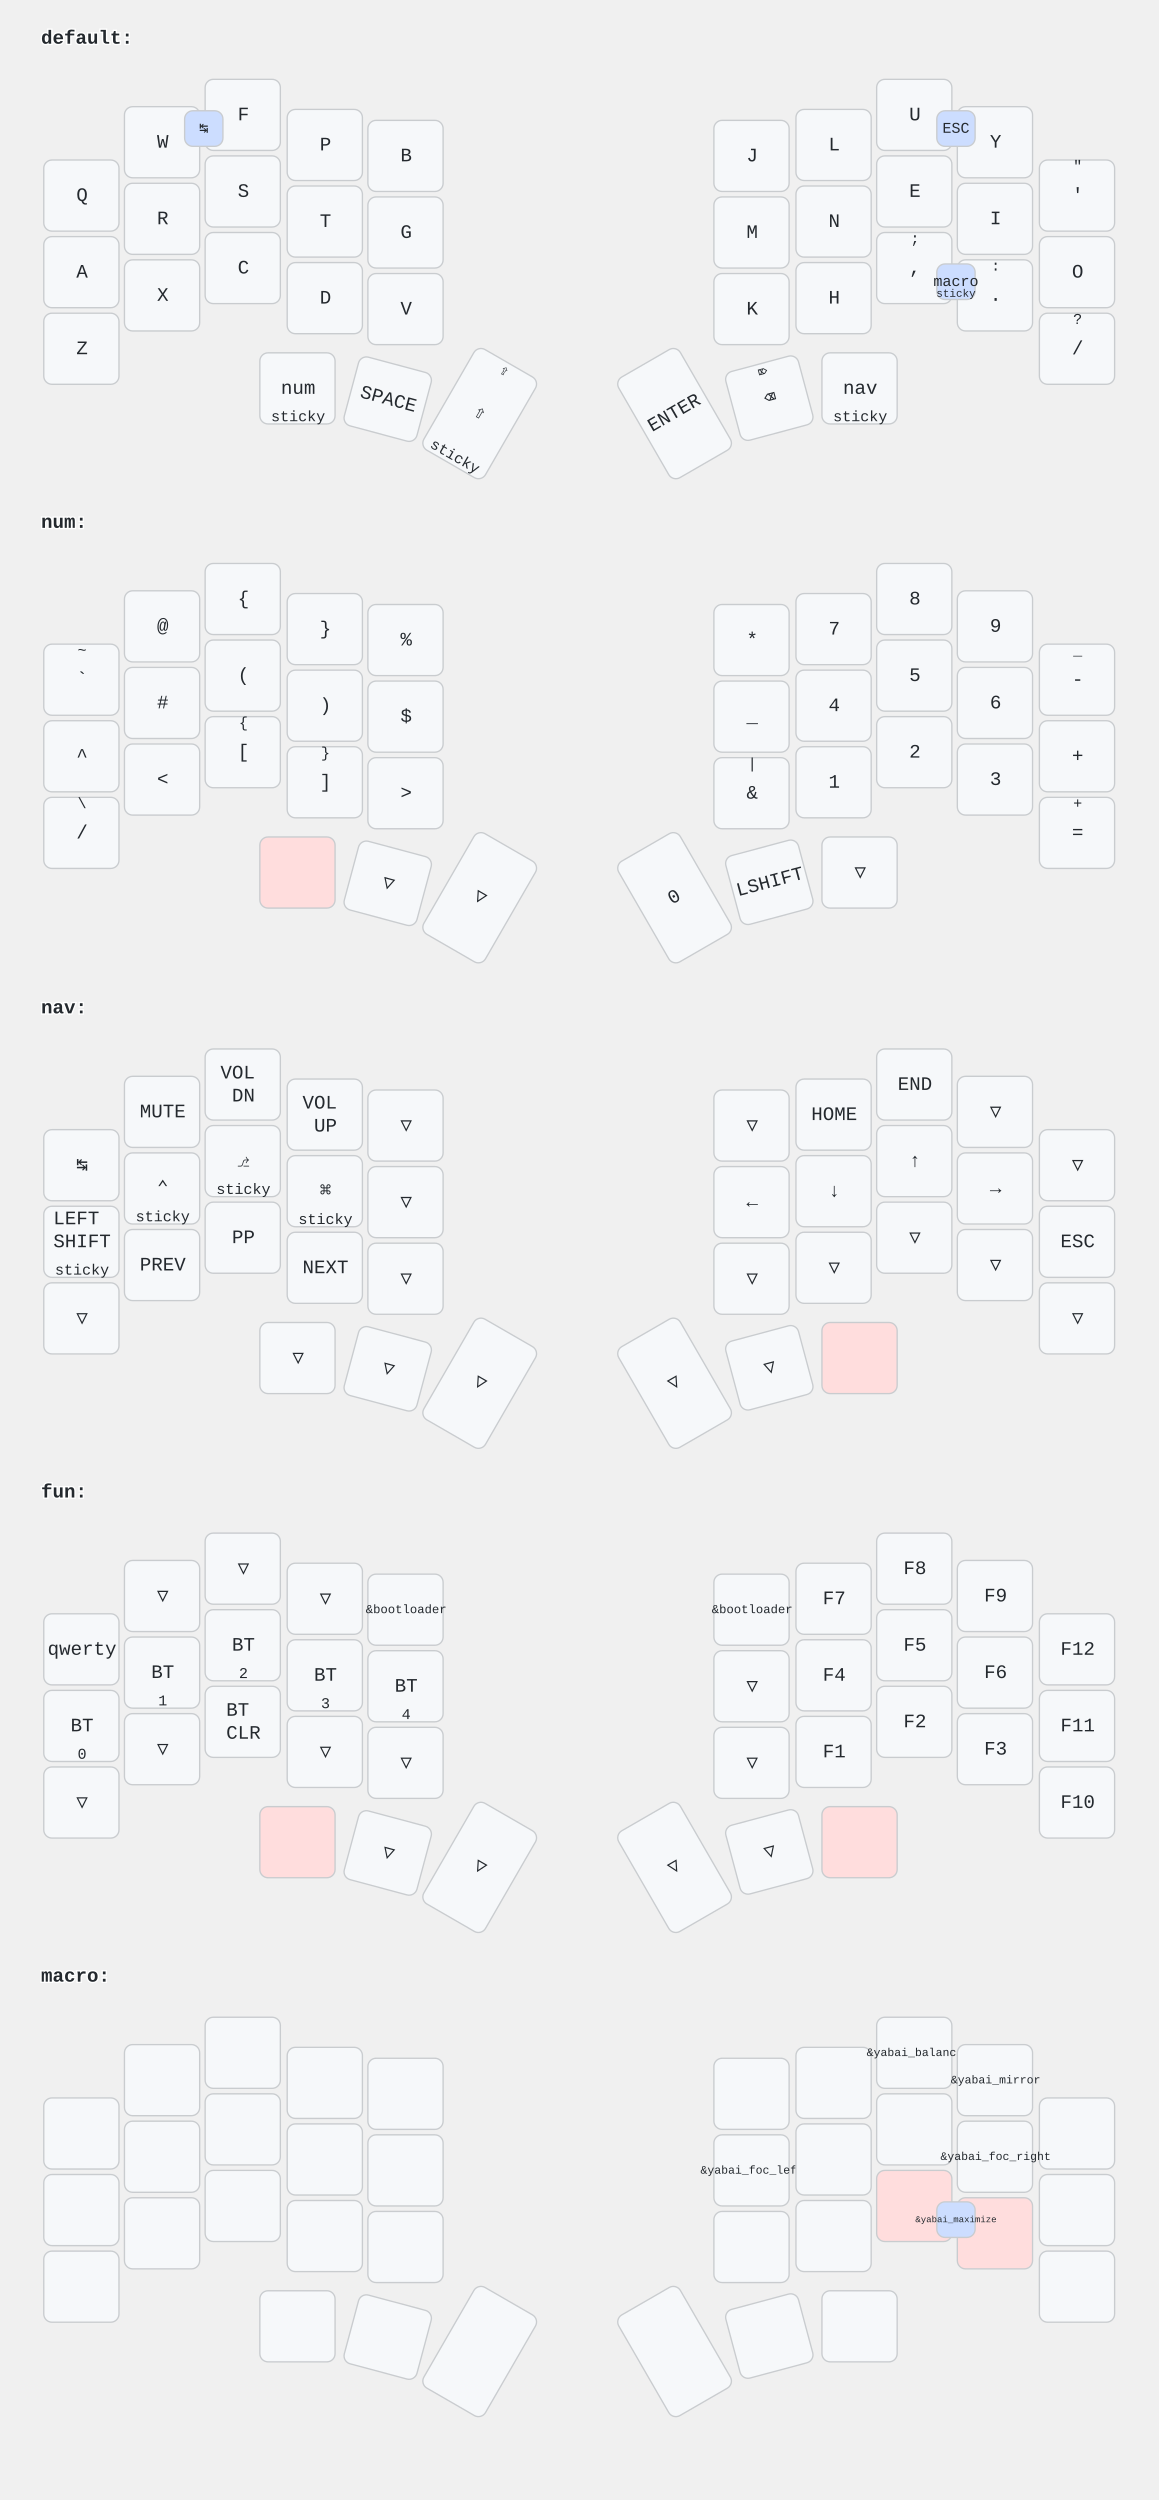
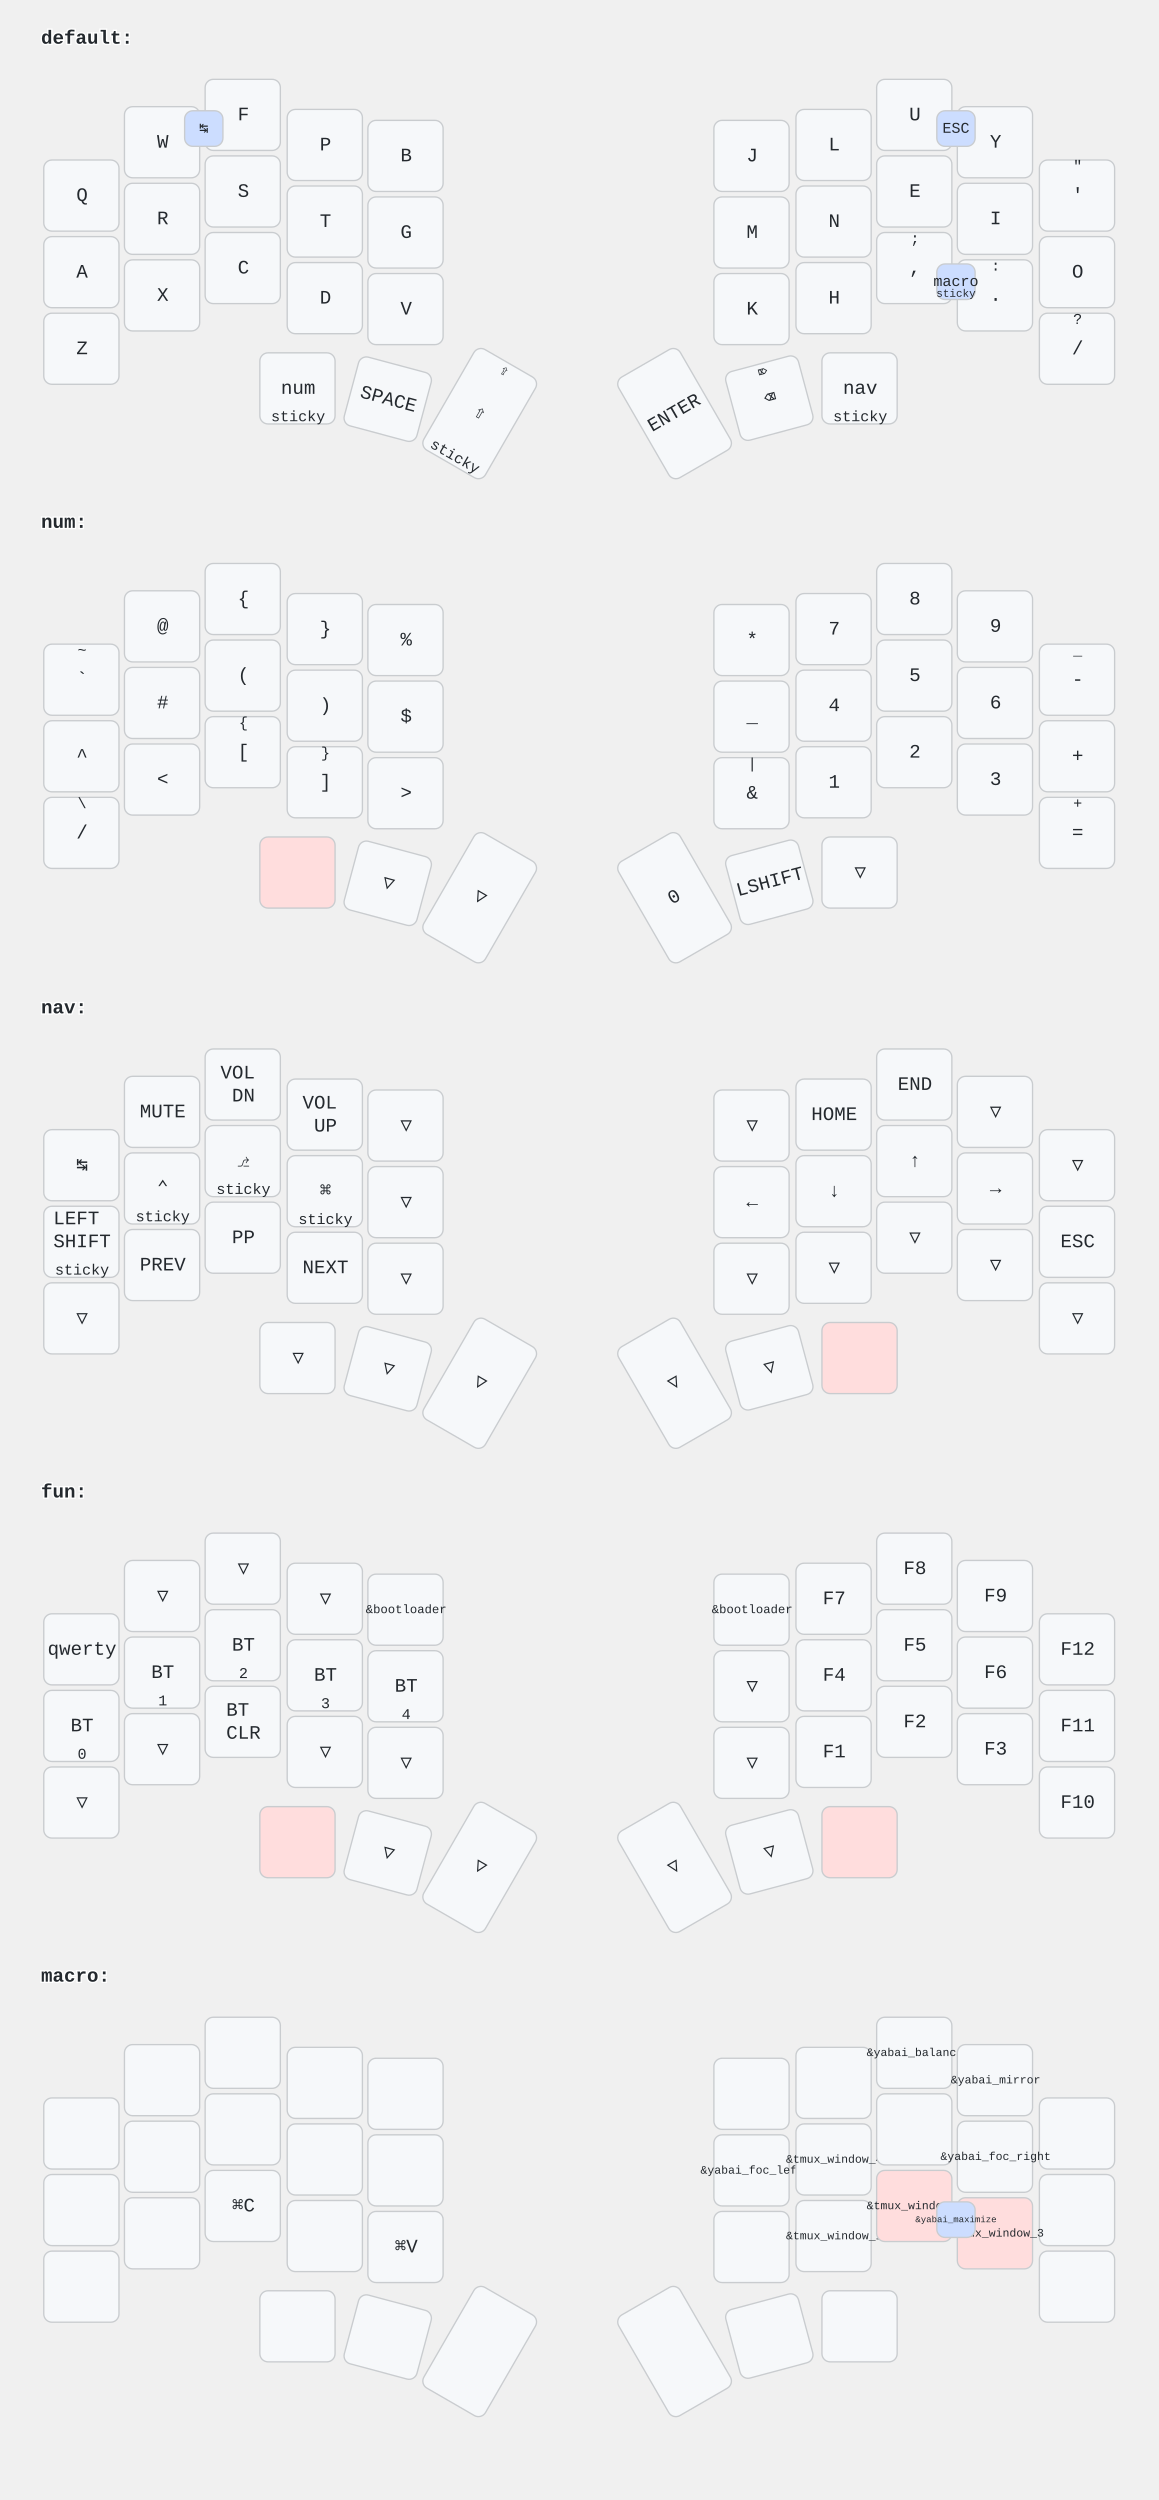
<svg xmlns="http://www.w3.org/2000/svg" width="847" height="1828" viewBox="0 0 847 1828" class="keymap">
  <style>/* font and background color specifications */
svg {
    font-family: SFMono-Regular,Consolas,Liberation Mono,Menlo,monospace;
    font-size: 14px;
    font-kerning: normal;
    text-rendering: optimizeLegibility;
    fill: #24292e;
}

/* default key styling */
rect {
    fill: #f6f8fa;
    stroke: #c9cccf;
    stroke-width: 1;
}

/* color accent for combo boxes */
rect.combo {
    fill: #cdf;
}

/* color accent for held keys */
rect.held, rect.combo.held {
    fill: #fdd;
}

/* color accent for ghost (optional) keys */
rect.ghost, rect.combo.ghost {
    fill: #ddd;
}

text {
    text-anchor: middle;
    dominant-baseline: middle;
}

/* styling for layer labels */
text.label {
    font-weight: bold;
    text-anchor: start;
    stroke: white;
    stroke-width: 2;
    paint-order: stroke;
}

/* styling for combo tap, and key hold/shifted label text */
text.combo, text.hold, text.shifted {
    font-size: 11px;
}

text.hold {
    text-anchor: middle;
    dominant-baseline: auto;
}

text.shifted {
    text-anchor: middle;
    dominant-baseline: hanging;
}

/* styling for hold/shifted label text in combo box */
text.combo.hold, text.combo.shifted {
    font-size: 8px;
}

/* styling for combo dendrons */
path {
    stroke-width: 1;
    stroke: gray;
    fill: none;
}
</style>
  <g transform="translate(30, 0)" class="layer-default">
    <text x="0" y="28" class="label">default:</text>
    <g transform="translate(0, 56)">
      <g transform="translate(30, 87)" class="key keypos-0">
        <rect rx="6" ry="6" x="-28" y="-26" width="55" height="52" class="key" />
        <text x="0" y="0" class="key tap">Q</text>
      </g>
      <g transform="translate(89, 48)" class="key keypos-1">
        <rect rx="6" ry="6" x="-28" y="-26" width="55" height="52" class="key" />
        <text x="0" y="0" class="key tap">W</text>
      </g>
      <g transform="translate(148, 28)" class="key keypos-2">
        <rect rx="6" ry="6" x="-28" y="-26" width="55" height="52" class="key" />
        <text x="0" y="0" class="key tap">F</text>
      </g>
      <g transform="translate(208, 50)" class="key keypos-3">
        <rect rx="6" ry="6" x="-28" y="-26" width="55" height="52" class="key" />
        <text x="0" y="0" class="key tap">P</text>
      </g>
      <g transform="translate(267, 58)" class="key keypos-4">
        <rect rx="6" ry="6" x="-28" y="-26" width="55" height="52" class="key" />
        <text x="0" y="0" class="key tap">B</text>
      </g>
      <g transform="translate(520, 58)" class="key keypos-5">
        <rect rx="6" ry="6" x="-28" y="-26" width="55" height="52" class="key" />
        <text x="0" y="0" class="key tap">J</text>
      </g>
      <g transform="translate(580, 50)" class="key keypos-6">
        <rect rx="6" ry="6" x="-28" y="-26" width="55" height="52" class="key" />
        <text x="0" y="0" class="key tap">L</text>
      </g>
      <g transform="translate(639, 28)" class="key keypos-7">
        <rect rx="6" ry="6" x="-28" y="-26" width="55" height="52" class="key" />
        <text x="0" y="0" class="key tap">U</text>
      </g>
      <g transform="translate(698, 48)" class="key keypos-8">
        <rect rx="6" ry="6" x="-28" y="-26" width="55" height="52" class="key" />
        <text x="0" y="0" class="key tap">Y</text>
      </g>
      <g transform="translate(758, 87)" class="key keypos-9">
        <rect rx="6" ry="6" x="-28" y="-26" width="55" height="52" class="key" />
        <text x="0" y="0" class="key tap">'</text>
        <text x="0" y="-24" class="key shifted">"</text>
      </g>
      <g transform="translate(30, 143)" class="key keypos-10">
        <rect rx="6" ry="6" x="-28" y="-26" width="55" height="52" class="key" />
        <text x="0" y="0" class="key tap">A</text>
      </g>
      <g transform="translate(89, 104)" class="key keypos-11">
        <rect rx="6" ry="6" x="-28" y="-26" width="55" height="52" class="key" />
        <text x="0" y="0" class="key tap">R</text>
      </g>
      <g transform="translate(148, 84)" class="key keypos-12">
        <rect rx="6" ry="6" x="-28" y="-26" width="55" height="52" class="key" />
        <text x="0" y="0" class="key tap">S</text>
      </g>
      <g transform="translate(208, 106)" class="key keypos-13">
        <rect rx="6" ry="6" x="-28" y="-26" width="55" height="52" class="key" />
        <text x="0" y="0" class="key tap">T</text>
      </g>
      <g transform="translate(267, 114)" class="key keypos-14">
        <rect rx="6" ry="6" x="-28" y="-26" width="55" height="52" class="key" />
        <text x="0" y="0" class="key tap">G</text>
      </g>
      <g transform="translate(520, 114)" class="key keypos-15">
        <rect rx="6" ry="6" x="-28" y="-26" width="55" height="52" class="key" />
        <text x="0" y="0" class="key tap">M</text>
      </g>
      <g transform="translate(580, 106)" class="key keypos-16">
        <rect rx="6" ry="6" x="-28" y="-26" width="55" height="52" class="key" />
        <text x="0" y="0" class="key tap">N</text>
      </g>
      <g transform="translate(639, 84)" class="key keypos-17">
        <rect rx="6" ry="6" x="-28" y="-26" width="55" height="52" class="key" />
        <text x="0" y="0" class="key tap">E</text>
      </g>
      <g transform="translate(698, 104)" class="key keypos-18">
        <rect rx="6" ry="6" x="-28" y="-26" width="55" height="52" class="key" />
        <text x="0" y="0" class="key tap">I</text>
      </g>
      <g transform="translate(758, 143)" class="key keypos-19">
        <rect rx="6" ry="6" x="-28" y="-26" width="55" height="52" class="key" />
        <text x="0" y="0" class="key tap">O</text>
      </g>
      <g transform="translate(30, 199)" class="key keypos-20">
        <rect rx="6" ry="6" x="-28" y="-26" width="55" height="52" class="key" />
        <text x="0" y="0" class="key tap">Z</text>
      </g>
      <g transform="translate(89, 160)" class="key keypos-21">
        <rect rx="6" ry="6" x="-28" y="-26" width="55" height="52" class="key" />
        <text x="0" y="0" class="key tap">X</text>
      </g>
      <g transform="translate(148, 140)" class="key keypos-22">
        <rect rx="6" ry="6" x="-28" y="-26" width="55" height="52" class="key" />
        <text x="0" y="0" class="key tap">C</text>
      </g>
      <g transform="translate(208, 162)" class="key keypos-23">
        <rect rx="6" ry="6" x="-28" y="-26" width="55" height="52" class="key" />
        <text x="0" y="0" class="key tap">D</text>
      </g>
      <g transform="translate(267, 170)" class="key keypos-24">
        <rect rx="6" ry="6" x="-28" y="-26" width="55" height="52" class="key" />
        <text x="0" y="0" class="key tap">V</text>
      </g>
      <g transform="translate(520, 170)" class="key keypos-25">
        <rect rx="6" ry="6" x="-28" y="-26" width="55" height="52" class="key" />
        <text x="0" y="0" class="key tap">K</text>
      </g>
      <g transform="translate(580, 162)" class="key keypos-26">
        <rect rx="6" ry="6" x="-28" y="-26" width="55" height="52" class="key" />
        <text x="0" y="0" class="key tap">H</text>
      </g>
      <g transform="translate(639, 140)" class="key keypos-27">
        <rect rx="6" ry="6" x="-28" y="-26" width="55" height="52" class="key" />
        <text x="0" y="0" class="key tap">,</text>
        <text x="0" y="-24" class="key shifted">;</text>
      </g>
      <g transform="translate(698, 160)" class="key keypos-28">
        <rect rx="6" ry="6" x="-28" y="-26" width="55" height="52" class="key" />
        <text x="0" y="0" class="key tap">.</text>
        <text x="0" y="-24" class="key shifted">:</text>
      </g>
      <g transform="translate(758, 199)" class="key keypos-29">
        <rect rx="6" ry="6" x="-28" y="-26" width="55" height="52" class="key" />
        <text x="0" y="0" class="key tap">/</text>
        <text x="0" y="-24" class="key shifted">?</text>
      </g>
      <g transform="translate(188, 228)" class="key keypos-30">
        <rect rx="6" ry="6" x="-28" y="-26" width="55" height="52" class="key" />
        <text x="0" y="0" class="key tap">num</text>
        <text x="0" y="24" class="key hold">sticky</text>
      </g>
      <g transform="translate(254, 236) rotate(15.0)" class="key keypos-31">
        <rect rx="6" ry="6" x="-28" y="-26" width="55" height="52" class="key" />
        <text x="0" y="0" class="key tap">SPACE</text>
      </g>
      <g transform="translate(321, 246) rotate(30.0)" class="key keypos-32">
        <rect rx="6" ry="6" x="-26" y="-42" width="52" height="85" class="key" />
        <text x="0" y="0" class="key tap">⇧</text>
        <text x="0" y="40" class="key hold">sticky</text>
        <text x="0" y="-40" class="key shifted">⇪</text>
      </g>
      <g transform="translate(463, 246) rotate(-30.0)" class="key keypos-33">
        <rect rx="6" ry="6" x="-26" y="-42" width="52" height="85" class="key" />
        <text x="0" y="0" class="key tap">ENTER</text>
      </g>
      <g transform="translate(533, 235) rotate(-15.0)" class="key keypos-34">
        <rect rx="6" ry="6" x="-28" y="-26" width="55" height="52" class="key" />
        <text x="0" y="0" class="key tap">⌫</text>
        <text x="0" y="-24" class="key shifted">⌦</text>
      </g>
      <g transform="translate(599, 228)" class="key keypos-35">
        <rect rx="6" ry="6" x="-28" y="-26" width="55" height="52" class="key" />
        <text x="0" y="0" class="key tap">nav</text>
        <text x="0" y="24" class="key hold">sticky</text>
      </g>
      <g class="combo combopos-0">
        <rect rx="6" ry="6" x="105" y="25" width="28" height="26" class="combo" />
        <text x="119" y="38" class="combo tap">↹</text>
      </g>
      <g class="combo combopos-1">
        <rect rx="6" ry="6" x="655" y="25" width="28" height="26" class="combo" />
        <text x="669" y="38" class="combo tap">ESC</text>
      </g>
      <g class="combo combopos-2">
        <rect rx="6" ry="6" x="655" y="137" width="28" height="26" class="combo" />
        <text x="669" y="150" class="combo tap">macro</text>
        <text x="669" y="161" class="combo hold">sticky</text>
      </g>
    </g>
  </g>
  <g transform="translate(30, 354)" class="layer-num">
    <text x="0" y="28" class="label">num:</text>
    <g transform="translate(0, 56)">
      <g transform="translate(30, 87)" class="key keypos-0">
        <rect rx="6" ry="6" x="-28" y="-26" width="55" height="52" class="key" />
        <text x="0" y="0" class="key tap">`</text>
        <text x="0" y="-24" class="key shifted">~</text>
      </g>
      <g transform="translate(89, 48)" class="key keypos-1">
        <rect rx="6" ry="6" x="-28" y="-26" width="55" height="52" class="key" />
        <text x="0" y="0" class="key tap">@</text>
      </g>
      <g transform="translate(148, 28)" class="key keypos-2">
        <rect rx="6" ry="6" x="-28" y="-26" width="55" height="52" class="key" />
        <text x="0" y="0" class="key tap">{</text>
      </g>
      <g transform="translate(208, 50)" class="key keypos-3">
        <rect rx="6" ry="6" x="-28" y="-26" width="55" height="52" class="key" />
        <text x="0" y="0" class="key tap">}</text>
      </g>
      <g transform="translate(267, 58)" class="key keypos-4">
        <rect rx="6" ry="6" x="-28" y="-26" width="55" height="52" class="key" />
        <text x="0" y="0" class="key tap">%</text>
      </g>
      <g transform="translate(520, 58)" class="key keypos-5">
        <rect rx="6" ry="6" x="-28" y="-26" width="55" height="52" class="key" />
        <text x="0" y="0" class="key tap">*</text>
      </g>
      <g transform="translate(580, 50)" class="key keypos-6">
        <rect rx="6" ry="6" x="-28" y="-26" width="55" height="52" class="key" />
        <text x="0" y="0" class="key tap">7</text>
      </g>
      <g transform="translate(639, 28)" class="key keypos-7">
        <rect rx="6" ry="6" x="-28" y="-26" width="55" height="52" class="key" />
        <text x="0" y="0" class="key tap">8</text>
      </g>
      <g transform="translate(698, 48)" class="key keypos-8">
        <rect rx="6" ry="6" x="-28" y="-26" width="55" height="52" class="key" />
        <text x="0" y="0" class="key tap">9</text>
      </g>
      <g transform="translate(758, 87)" class="key keypos-9">
        <rect rx="6" ry="6" x="-28" y="-26" width="55" height="52" class="key" />
        <text x="0" y="0" class="key tap">-</text>
        <text x="0" y="-24" class="key shifted">_</text>
      </g>
      <g transform="translate(30, 143)" class="key keypos-10">
        <rect rx="6" ry="6" x="-28" y="-26" width="55" height="52" class="key" />
        <text x="0" y="0" class="key tap">^</text>
      </g>
      <g transform="translate(89, 104)" class="key keypos-11">
        <rect rx="6" ry="6" x="-28" y="-26" width="55" height="52" class="key" />
        <text x="0" y="0" class="key tap">#</text>
      </g>
      <g transform="translate(148, 84)" class="key keypos-12">
        <rect rx="6" ry="6" x="-28" y="-26" width="55" height="52" class="key" />
        <text x="0" y="0" class="key tap">(</text>
      </g>
      <g transform="translate(208, 106)" class="key keypos-13">
        <rect rx="6" ry="6" x="-28" y="-26" width="55" height="52" class="key" />
        <text x="0" y="0" class="key tap">)</text>
      </g>
      <g transform="translate(267, 114)" class="key keypos-14">
        <rect rx="6" ry="6" x="-28" y="-26" width="55" height="52" class="key" />
        <text x="0" y="0" class="key tap">$</text>
      </g>
      <g transform="translate(520, 114)" class="key keypos-15">
        <rect rx="6" ry="6" x="-28" y="-26" width="55" height="52" class="key" />
        <text x="0" y="0" class="key tap">_</text>
      </g>
      <g transform="translate(580, 106)" class="key keypos-16">
        <rect rx="6" ry="6" x="-28" y="-26" width="55" height="52" class="key" />
        <text x="0" y="0" class="key tap">4</text>
      </g>
      <g transform="translate(639, 84)" class="key keypos-17">
        <rect rx="6" ry="6" x="-28" y="-26" width="55" height="52" class="key" />
        <text x="0" y="0" class="key tap">5</text>
      </g>
      <g transform="translate(698, 104)" class="key keypos-18">
        <rect rx="6" ry="6" x="-28" y="-26" width="55" height="52" class="key" />
        <text x="0" y="0" class="key tap">6</text>
      </g>
      <g transform="translate(758, 143)" class="key keypos-19">
        <rect rx="6" ry="6" x="-28" y="-26" width="55" height="52" class="key" />
        <text x="0" y="0" class="key tap">+</text>
      </g>
      <g transform="translate(30, 199)" class="key keypos-20">
        <rect rx="6" ry="6" x="-28" y="-26" width="55" height="52" class="key" />
        <text x="0" y="0" class="key tap">/</text>
        <text x="0" y="-24" class="key shifted">\</text>
      </g>
      <g transform="translate(89, 160)" class="key keypos-21">
        <rect rx="6" ry="6" x="-28" y="-26" width="55" height="52" class="key" />
        <text x="0" y="0" class="key tap">&lt;</text>
      </g>
      <g transform="translate(148, 140)" class="key keypos-22">
        <rect rx="6" ry="6" x="-28" y="-26" width="55" height="52" class="key" />
        <text x="0" y="0" class="key tap">[</text>
        <text x="0" y="-24" class="key shifted">{</text>
      </g>
      <g transform="translate(208, 162)" class="key keypos-23">
        <rect rx="6" ry="6" x="-28" y="-26" width="55" height="52" class="key" />
        <text x="0" y="0" class="key tap">]</text>
        <text x="0" y="-24" class="key shifted">}</text>
      </g>
      <g transform="translate(267, 170)" class="key keypos-24">
        <rect rx="6" ry="6" x="-28" y="-26" width="55" height="52" class="key" />
        <text x="0" y="0" class="key tap">&gt;</text>
      </g>
      <g transform="translate(520, 170)" class="key keypos-25">
        <rect rx="6" ry="6" x="-28" y="-26" width="55" height="52" class="key" />
        <text x="0" y="0" class="key tap">&amp;</text>
        <text x="0" y="-24" class="key shifted">|</text>
      </g>
      <g transform="translate(580, 162)" class="key keypos-26">
        <rect rx="6" ry="6" x="-28" y="-26" width="55" height="52" class="key" />
        <text x="0" y="0" class="key tap">1</text>
      </g>
      <g transform="translate(639, 140)" class="key keypos-27">
        <rect rx="6" ry="6" x="-28" y="-26" width="55" height="52" class="key" />
        <text x="0" y="0" class="key tap">2</text>
      </g>
      <g transform="translate(698, 160)" class="key keypos-28">
        <rect rx="6" ry="6" x="-28" y="-26" width="55" height="52" class="key" />
        <text x="0" y="0" class="key tap">3</text>
      </g>
      <g transform="translate(758, 199)" class="key keypos-29">
        <rect rx="6" ry="6" x="-28" y="-26" width="55" height="52" class="key" />
        <text x="0" y="0" class="key tap">=</text>
        <text x="0" y="-24" class="key shifted">+</text>
      </g>
      <g transform="translate(188, 228)" class="key held keypos-30">
        <rect rx="6" ry="6" x="-28" y="-26" width="55" height="52" class="key held" />
      </g>
      <g transform="translate(254, 236) rotate(15.0)" class="key trans keypos-31">
        <rect rx="6" ry="6" x="-28" y="-26" width="55" height="52" class="key trans" />
        <text x="0" y="0" class="key trans tap">▽</text>
      </g>
      <g transform="translate(321, 246) rotate(30.0)" class="key trans keypos-32">
        <rect rx="6" ry="6" x="-26" y="-42" width="52" height="85" class="key trans" />
        <text x="0" y="0" class="key trans tap">▽</text>
      </g>
      <g transform="translate(463, 246) rotate(-30.0)" class="key keypos-33">
        <rect rx="6" ry="6" x="-26" y="-42" width="52" height="85" class="key" />
        <text x="0" y="0" class="key tap">0</text>
      </g>
      <g transform="translate(533, 235) rotate(-15.0)" class="key keypos-34">
        <rect rx="6" ry="6" x="-28" y="-26" width="55" height="52" class="key" />
        <text x="0" y="0" class="key tap">LSHIFT</text>
      </g>
      <g transform="translate(599, 228)" class="key trans keypos-35">
        <rect rx="6" ry="6" x="-28" y="-26" width="55" height="52" class="key trans" />
        <text x="0" y="0" class="key trans tap">▽</text>
      </g>
    </g>
  </g>
  <g transform="translate(30, 709)" class="layer-nav">
    <text x="0" y="28" class="label">nav:</text>
    <g transform="translate(0, 56)">
      <g transform="translate(30, 87)" class="key keypos-0">
        <rect rx="6" ry="6" x="-28" y="-26" width="55" height="52" class="key" />
        <text x="0" y="0" class="key tap">↹</text>
      </g>
      <g transform="translate(89, 48)" class="key keypos-1">
        <rect rx="6" ry="6" x="-28" y="-26" width="55" height="52" class="key" />
        <text x="0" y="0" class="key tap">MUTE</text>
      </g>
      <g transform="translate(148, 28)" class="key keypos-2">
        <rect rx="6" ry="6" x="-28" y="-26" width="55" height="52" class="key" />
        <text x="0" y="0" class="key tap">
          <tspan x="0" dy="-0.6em">VOL</tspan>
          <tspan x="0" dy="1.2em">DN</tspan>
        </text>
      </g>
      <g transform="translate(208, 50)" class="key keypos-3">
        <rect rx="6" ry="6" x="-28" y="-26" width="55" height="52" class="key" />
        <text x="0" y="0" class="key tap">
          <tspan x="0" dy="-0.6em">VOL</tspan>
          <tspan x="0" dy="1.2em">UP</tspan>
        </text>
      </g>
      <g transform="translate(267, 58)" class="key trans keypos-4">
        <rect rx="6" ry="6" x="-28" y="-26" width="55" height="52" class="key trans" />
        <text x="0" y="0" class="key trans tap">▽</text>
      </g>
      <g transform="translate(520, 58)" class="key trans keypos-5">
        <rect rx="6" ry="6" x="-28" y="-26" width="55" height="52" class="key trans" />
        <text x="0" y="0" class="key trans tap">▽</text>
      </g>
      <g transform="translate(580, 50)" class="key keypos-6">
        <rect rx="6" ry="6" x="-28" y="-26" width="55" height="52" class="key" />
        <text x="0" y="0" class="key tap">HOME</text>
      </g>
      <g transform="translate(639, 28)" class="key keypos-7">
        <rect rx="6" ry="6" x="-28" y="-26" width="55" height="52" class="key" />
        <text x="0" y="0" class="key tap">END</text>
      </g>
      <g transform="translate(698, 48)" class="key trans keypos-8">
        <rect rx="6" ry="6" x="-28" y="-26" width="55" height="52" class="key trans" />
        <text x="0" y="0" class="key trans tap">▽</text>
      </g>
      <g transform="translate(758, 87)" class="key trans keypos-9">
        <rect rx="6" ry="6" x="-28" y="-26" width="55" height="52" class="key trans" />
        <text x="0" y="0" class="key trans tap">▽</text>
      </g>
      <g transform="translate(30, 143)" class="key keypos-10">
        <rect rx="6" ry="6" x="-28" y="-26" width="55" height="52" class="key" />
        <text x="0" y="0" class="key tap">
          <tspan x="0" dy="-1.2em">LEFT</tspan>
          <tspan x="0" dy="1.2em">SHIFT</tspan>
        </text>
        <text x="0" y="24" class="key hold">sticky</text>
      </g>
      <g transform="translate(89, 104)" class="key keypos-11">
        <rect rx="6" ry="6" x="-28" y="-26" width="55" height="52" class="key" />
        <text x="0" y="0" class="key tap">⌃</text>
        <text x="0" y="24" class="key hold">sticky</text>
      </g>
      <g transform="translate(148, 84)" class="key keypos-12">
        <rect rx="6" ry="6" x="-28" y="-26" width="55" height="52" class="key" />
        <text x="0" y="0" class="key tap">⎇</text>
        <text x="0" y="24" class="key hold">sticky</text>
      </g>
      <g transform="translate(208, 106)" class="key keypos-13">
        <rect rx="6" ry="6" x="-28" y="-26" width="55" height="52" class="key" />
        <text x="0" y="0" class="key tap">⌘</text>
        <text x="0" y="24" class="key hold">sticky</text>
      </g>
      <g transform="translate(267, 114)" class="key trans keypos-14">
        <rect rx="6" ry="6" x="-28" y="-26" width="55" height="52" class="key trans" />
        <text x="0" y="0" class="key trans tap">▽</text>
      </g>
      <g transform="translate(520, 114)" class="key keypos-15">
        <rect rx="6" ry="6" x="-28" y="-26" width="55" height="52" class="key" />
        <text x="0" y="0" class="key tap">←</text>
      </g>
      <g transform="translate(580, 106)" class="key keypos-16">
        <rect rx="6" ry="6" x="-28" y="-26" width="55" height="52" class="key" />
        <text x="0" y="0" class="key tap">↓</text>
      </g>
      <g transform="translate(639, 84)" class="key keypos-17">
        <rect rx="6" ry="6" x="-28" y="-26" width="55" height="52" class="key" />
        <text x="0" y="0" class="key tap">↑</text>
      </g>
      <g transform="translate(698, 104)" class="key keypos-18">
        <rect rx="6" ry="6" x="-28" y="-26" width="55" height="52" class="key" />
        <text x="0" y="0" class="key tap">→</text>
      </g>
      <g transform="translate(758, 143)" class="key keypos-19">
        <rect rx="6" ry="6" x="-28" y="-26" width="55" height="52" class="key" />
        <text x="0" y="0" class="key tap">ESC</text>
      </g>
      <g transform="translate(30, 199)" class="key trans keypos-20">
        <rect rx="6" ry="6" x="-28" y="-26" width="55" height="52" class="key trans" />
        <text x="0" y="0" class="key trans tap">▽</text>
      </g>
      <g transform="translate(89, 160)" class="key keypos-21">
        <rect rx="6" ry="6" x="-28" y="-26" width="55" height="52" class="key" />
        <text x="0" y="0" class="key tap">PREV</text>
      </g>
      <g transform="translate(148, 140)" class="key keypos-22">
        <rect rx="6" ry="6" x="-28" y="-26" width="55" height="52" class="key" />
        <text x="0" y="0" class="key tap">PP</text>
      </g>
      <g transform="translate(208, 162)" class="key keypos-23">
        <rect rx="6" ry="6" x="-28" y="-26" width="55" height="52" class="key" />
        <text x="0" y="0" class="key tap">NEXT</text>
      </g>
      <g transform="translate(267, 170)" class="key trans keypos-24">
        <rect rx="6" ry="6" x="-28" y="-26" width="55" height="52" class="key trans" />
        <text x="0" y="0" class="key trans tap">▽</text>
      </g>
      <g transform="translate(520, 170)" class="key trans keypos-25">
        <rect rx="6" ry="6" x="-28" y="-26" width="55" height="52" class="key trans" />
        <text x="0" y="0" class="key trans tap">▽</text>
      </g>
      <g transform="translate(580, 162)" class="key trans keypos-26">
        <rect rx="6" ry="6" x="-28" y="-26" width="55" height="52" class="key trans" />
        <text x="0" y="0" class="key trans tap">▽</text>
      </g>
      <g transform="translate(639, 140)" class="key trans keypos-27">
        <rect rx="6" ry="6" x="-28" y="-26" width="55" height="52" class="key trans" />
        <text x="0" y="0" class="key trans tap">▽</text>
      </g>
      <g transform="translate(698, 160)" class="key trans keypos-28">
        <rect rx="6" ry="6" x="-28" y="-26" width="55" height="52" class="key trans" />
        <text x="0" y="0" class="key trans tap">▽</text>
      </g>
      <g transform="translate(758, 199)" class="key trans keypos-29">
        <rect rx="6" ry="6" x="-28" y="-26" width="55" height="52" class="key trans" />
        <text x="0" y="0" class="key trans tap">▽</text>
      </g>
      <g transform="translate(188, 228)" class="key trans keypos-30">
        <rect rx="6" ry="6" x="-28" y="-26" width="55" height="52" class="key trans" />
        <text x="0" y="0" class="key trans tap">▽</text>
      </g>
      <g transform="translate(254, 236) rotate(15.0)" class="key trans keypos-31">
        <rect rx="6" ry="6" x="-28" y="-26" width="55" height="52" class="key trans" />
        <text x="0" y="0" class="key trans tap">▽</text>
      </g>
      <g transform="translate(321, 246) rotate(30.0)" class="key trans keypos-32">
        <rect rx="6" ry="6" x="-26" y="-42" width="52" height="85" class="key trans" />
        <text x="0" y="0" class="key trans tap">▽</text>
      </g>
      <g transform="translate(463, 246) rotate(-30.0)" class="key trans keypos-33">
        <rect rx="6" ry="6" x="-26" y="-42" width="52" height="85" class="key trans" />
        <text x="0" y="0" class="key trans tap">▽</text>
      </g>
      <g transform="translate(533, 235) rotate(-15.0)" class="key trans keypos-34">
        <rect rx="6" ry="6" x="-28" y="-26" width="55" height="52" class="key trans" />
        <text x="0" y="0" class="key trans tap">▽</text>
      </g>
      <g transform="translate(599, 228)" class="key held keypos-35">
        <rect rx="6" ry="6" x="-28" y="-26" width="55" height="52" class="key held" />
      </g>
    </g>
  </g>
  <g transform="translate(30, 1063)" class="layer-fun">
    <text x="0" y="28" class="label">fun:</text>
    <g transform="translate(0, 56)">
      <g transform="translate(30, 87)" class="key keypos-0">
        <rect rx="6" ry="6" x="-28" y="-26" width="55" height="52" class="key" />
        <text x="0" y="0" class="key tap">qwerty</text>
      </g>
      <g transform="translate(89, 48)" class="key trans keypos-1">
        <rect rx="6" ry="6" x="-28" y="-26" width="55" height="52" class="key trans" />
        <text x="0" y="0" class="key trans tap">▽</text>
      </g>
      <g transform="translate(148, 28)" class="key trans keypos-2">
        <rect rx="6" ry="6" x="-28" y="-26" width="55" height="52" class="key trans" />
        <text x="0" y="0" class="key trans tap">▽</text>
      </g>
      <g transform="translate(208, 50)" class="key trans keypos-3">
        <rect rx="6" ry="6" x="-28" y="-26" width="55" height="52" class="key trans" />
        <text x="0" y="0" class="key trans tap">▽</text>
      </g>
      <g transform="translate(267, 58)" class="key keypos-4">
        <rect rx="6" ry="6" x="-28" y="-26" width="55" height="52" class="key" />
        <text x="0" y="0" class="key tap">
          <tspan style="font-size: 64%">&amp;bootloader</tspan>
        </text>
      </g>
      <g transform="translate(520, 58)" class="key keypos-5">
        <rect rx="6" ry="6" x="-28" y="-26" width="55" height="52" class="key" />
        <text x="0" y="0" class="key tap">
          <tspan style="font-size: 64%">&amp;bootloader</tspan>
        </text>
      </g>
      <g transform="translate(580, 50)" class="key keypos-6">
        <rect rx="6" ry="6" x="-28" y="-26" width="55" height="52" class="key" />
        <text x="0" y="0" class="key tap">F7</text>
      </g>
      <g transform="translate(639, 28)" class="key keypos-7">
        <rect rx="6" ry="6" x="-28" y="-26" width="55" height="52" class="key" />
        <text x="0" y="0" class="key tap">F8</text>
      </g>
      <g transform="translate(698, 48)" class="key keypos-8">
        <rect rx="6" ry="6" x="-28" y="-26" width="55" height="52" class="key" />
        <text x="0" y="0" class="key tap">F9</text>
      </g>
      <g transform="translate(758, 87)" class="key keypos-9">
        <rect rx="6" ry="6" x="-28" y="-26" width="55" height="52" class="key" />
        <text x="0" y="0" class="key tap">F12</text>
      </g>
      <g transform="translate(30, 143)" class="key keypos-10">
        <rect rx="6" ry="6" x="-28" y="-26" width="55" height="52" class="key" />
        <text x="0" y="0" class="key tap">BT</text>
        <text x="0" y="24" class="key hold">0</text>
      </g>
      <g transform="translate(89, 104)" class="key keypos-11">
        <rect rx="6" ry="6" x="-28" y="-26" width="55" height="52" class="key" />
        <text x="0" y="0" class="key tap">BT</text>
        <text x="0" y="24" class="key hold">1</text>
      </g>
      <g transform="translate(148, 84)" class="key keypos-12">
        <rect rx="6" ry="6" x="-28" y="-26" width="55" height="52" class="key" />
        <text x="0" y="0" class="key tap">BT</text>
        <text x="0" y="24" class="key hold">2</text>
      </g>
      <g transform="translate(208, 106)" class="key keypos-13">
        <rect rx="6" ry="6" x="-28" y="-26" width="55" height="52" class="key" />
        <text x="0" y="0" class="key tap">BT</text>
        <text x="0" y="24" class="key hold">3</text>
      </g>
      <g transform="translate(267, 114)" class="key keypos-14">
        <rect rx="6" ry="6" x="-28" y="-26" width="55" height="52" class="key" />
        <text x="0" y="0" class="key tap">BT</text>
        <text x="0" y="24" class="key hold">4</text>
      </g>
      <g transform="translate(520, 114)" class="key trans keypos-15">
        <rect rx="6" ry="6" x="-28" y="-26" width="55" height="52" class="key trans" />
        <text x="0" y="0" class="key trans tap">▽</text>
      </g>
      <g transform="translate(580, 106)" class="key keypos-16">
        <rect rx="6" ry="6" x="-28" y="-26" width="55" height="52" class="key" />
        <text x="0" y="0" class="key tap">F4</text>
      </g>
      <g transform="translate(639, 84)" class="key keypos-17">
        <rect rx="6" ry="6" x="-28" y="-26" width="55" height="52" class="key" />
        <text x="0" y="0" class="key tap">F5</text>
      </g>
      <g transform="translate(698, 104)" class="key keypos-18">
        <rect rx="6" ry="6" x="-28" y="-26" width="55" height="52" class="key" />
        <text x="0" y="0" class="key tap">F6</text>
      </g>
      <g transform="translate(758, 143)" class="key keypos-19">
        <rect rx="6" ry="6" x="-28" y="-26" width="55" height="52" class="key" />
        <text x="0" y="0" class="key tap">F11</text>
      </g>
      <g transform="translate(30, 199)" class="key trans keypos-20">
        <rect rx="6" ry="6" x="-28" y="-26" width="55" height="52" class="key trans" />
        <text x="0" y="0" class="key trans tap">▽</text>
      </g>
      <g transform="translate(89, 160)" class="key trans keypos-21">
        <rect rx="6" ry="6" x="-28" y="-26" width="55" height="52" class="key trans" />
        <text x="0" y="0" class="key trans tap">▽</text>
      </g>
      <g transform="translate(148, 140)" class="key keypos-22">
        <rect rx="6" ry="6" x="-28" y="-26" width="55" height="52" class="key" />
        <text x="0" y="0" class="key tap">
          <tspan x="0" dy="-0.6em">BT</tspan>
          <tspan x="0" dy="1.2em">CLR</tspan>
        </text>
      </g>
      <g transform="translate(208, 162)" class="key trans keypos-23">
        <rect rx="6" ry="6" x="-28" y="-26" width="55" height="52" class="key trans" />
        <text x="0" y="0" class="key trans tap">▽</text>
      </g>
      <g transform="translate(267, 170)" class="key trans keypos-24">
        <rect rx="6" ry="6" x="-28" y="-26" width="55" height="52" class="key trans" />
        <text x="0" y="0" class="key trans tap">▽</text>
      </g>
      <g transform="translate(520, 170)" class="key trans keypos-25">
        <rect rx="6" ry="6" x="-28" y="-26" width="55" height="52" class="key trans" />
        <text x="0" y="0" class="key trans tap">▽</text>
      </g>
      <g transform="translate(580, 162)" class="key keypos-26">
        <rect rx="6" ry="6" x="-28" y="-26" width="55" height="52" class="key" />
        <text x="0" y="0" class="key tap">F1</text>
      </g>
      <g transform="translate(639, 140)" class="key keypos-27">
        <rect rx="6" ry="6" x="-28" y="-26" width="55" height="52" class="key" />
        <text x="0" y="0" class="key tap">F2</text>
      </g>
      <g transform="translate(698, 160)" class="key keypos-28">
        <rect rx="6" ry="6" x="-28" y="-26" width="55" height="52" class="key" />
        <text x="0" y="0" class="key tap">F3</text>
      </g>
      <g transform="translate(758, 199)" class="key keypos-29">
        <rect rx="6" ry="6" x="-28" y="-26" width="55" height="52" class="key" />
        <text x="0" y="0" class="key tap">F10</text>
      </g>
      <g transform="translate(188, 228)" class="key held keypos-30">
        <rect rx="6" ry="6" x="-28" y="-26" width="55" height="52" class="key held" />
      </g>
      <g transform="translate(254, 236) rotate(15.0)" class="key trans keypos-31">
        <rect rx="6" ry="6" x="-28" y="-26" width="55" height="52" class="key trans" />
        <text x="0" y="0" class="key trans tap">▽</text>
      </g>
      <g transform="translate(321, 246) rotate(30.0)" class="key trans keypos-32">
        <rect rx="6" ry="6" x="-26" y="-42" width="52" height="85" class="key trans" />
        <text x="0" y="0" class="key trans tap">▽</text>
      </g>
      <g transform="translate(463, 246) rotate(-30.0)" class="key trans keypos-33">
        <rect rx="6" ry="6" x="-26" y="-42" width="52" height="85" class="key trans" />
        <text x="0" y="0" class="key trans tap">▽</text>
      </g>
      <g transform="translate(533, 235) rotate(-15.0)" class="key trans keypos-34">
        <rect rx="6" ry="6" x="-28" y="-26" width="55" height="52" class="key trans" />
        <text x="0" y="0" class="key trans tap">▽</text>
      </g>
      <g transform="translate(599, 228)" class="key held keypos-35">
        <rect rx="6" ry="6" x="-28" y="-26" width="55" height="52" class="key held" />
      </g>
    </g>
  </g>
  <g transform="translate(30, 1417)" class="layer-macro">
    <text x="0" y="28" class="label">macro:</text>
    <g transform="translate(0, 56)">
      <g transform="translate(30, 87)" class="key keypos-0">
        <rect rx="6" ry="6" x="-28" y="-26" width="55" height="52" class="key" />
      </g>
      <g transform="translate(89, 48)" class="key keypos-1">
        <rect rx="6" ry="6" x="-28" y="-26" width="55" height="52" class="key" />
      </g>
      <g transform="translate(148, 28)" class="key keypos-2">
        <rect rx="6" ry="6" x="-28" y="-26" width="55" height="52" class="key" />
      </g>
      <g transform="translate(208, 50)" class="key keypos-3">
        <rect rx="6" ry="6" x="-28" y="-26" width="55" height="52" class="key" />
      </g>
      <g transform="translate(267, 58)" class="key keypos-4">
        <rect rx="6" ry="6" x="-28" y="-26" width="55" height="52" class="key" />
      </g>
      <g transform="translate(520, 58)" class="key keypos-5">
        <rect rx="6" ry="6" x="-28" y="-26" width="55" height="52" class="key" />
      </g>
      <g transform="translate(580, 50)" class="key keypos-6">
        <rect rx="6" ry="6" x="-28" y="-26" width="55" height="52" class="key" />
      </g>
      <g transform="translate(639, 28)" class="key keypos-7">
        <rect rx="6" ry="6" x="-28" y="-26" width="55" height="52" class="key" />
        <text x="0" y="0" class="key tap">
          <tspan style="font-size: 60%">&amp;yabai_balance</tspan>
        </text>
      </g>
      <g transform="translate(698, 48)" class="key keypos-8">
        <rect rx="6" ry="6" x="-28" y="-26" width="55" height="52" class="key" />
        <text x="0" y="0" class="key tap">
          <tspan style="font-size: 60%">&amp;yabai_mirror</tspan>
        </text>
      </g>
      <g transform="translate(758, 87)" class="key keypos-9">
        <rect rx="6" ry="6" x="-28" y="-26" width="55" height="52" class="key" />
      </g>
      <g transform="translate(30, 143)" class="key keypos-10">
        <rect rx="6" ry="6" x="-28" y="-26" width="55" height="52" class="key" />
      </g>
      <g transform="translate(89, 104)" class="key keypos-11">
        <rect rx="6" ry="6" x="-28" y="-26" width="55" height="52" class="key" />
      </g>
      <g transform="translate(148, 84)" class="key keypos-12">
        <rect rx="6" ry="6" x="-28" y="-26" width="55" height="52" class="key" />
      </g>
      <g transform="translate(208, 106)" class="key keypos-13">
        <rect rx="6" ry="6" x="-28" y="-26" width="55" height="52" class="key" />
      </g>
      <g transform="translate(267, 114)" class="key keypos-14">
        <rect rx="6" ry="6" x="-28" y="-26" width="55" height="52" class="key" />
      </g>
      <g transform="translate(520, 114)" class="key keypos-15">
        <rect rx="6" ry="6" x="-28" y="-26" width="55" height="52" class="key" />
        <text x="0" y="0" class="key tap">
          <tspan style="font-size: 60%">&amp;yabai_foc_left</tspan>
        </text>
      </g>
      <g transform="translate(580, 106)" class="key keypos-16">
        <rect rx="6" ry="6" x="-28" y="-26" width="55" height="52" class="key" />
+         <text x="0" y="0" class="key tap">
+           <tspan style="font-size: 60%">&amp;tmux_window_4</tspan>
+         </text>
      </g>
      <g transform="translate(639, 84)" class="key keypos-17">
        <rect rx="6" ry="6" x="-28" y="-26" width="55" height="52" class="key" />
      </g>
      <g transform="translate(698, 104)" class="key keypos-18">
        <rect rx="6" ry="6" x="-28" y="-26" width="55" height="52" class="key" />
        <text x="0" y="0" class="key tap">
          <tspan style="font-size: 60%">&amp;yabai_foc_right</tspan>
        </text>
      </g>
      <g transform="translate(758, 143)" class="key keypos-19">
        <rect rx="6" ry="6" x="-28" y="-26" width="55" height="52" class="key" />
      </g>
      <g transform="translate(30, 199)" class="key keypos-20">
        <rect rx="6" ry="6" x="-28" y="-26" width="55" height="52" class="key" />
      </g>
      <g transform="translate(89, 160)" class="key keypos-21">
        <rect rx="6" ry="6" x="-28" y="-26" width="55" height="52" class="key" />
      </g>
      <g transform="translate(148, 140)" class="key keypos-22">
        <rect rx="6" ry="6" x="-28" y="-26" width="55" height="52" class="key" />
+         <text x="0" y="0" class="key tap">⌘C</text>
      </g>
      <g transform="translate(208, 162)" class="key keypos-23">
        <rect rx="6" ry="6" x="-28" y="-26" width="55" height="52" class="key" />
      </g>
      <g transform="translate(267, 170)" class="key keypos-24">
        <rect rx="6" ry="6" x="-28" y="-26" width="55" height="52" class="key" />
+         <text x="0" y="0" class="key tap">⌘V</text>
      </g>
      <g transform="translate(520, 170)" class="key keypos-25">
        <rect rx="6" ry="6" x="-28" y="-26" width="55" height="52" class="key" />
      </g>
      <g transform="translate(580, 162)" class="key keypos-26">
        <rect rx="6" ry="6" x="-28" y="-26" width="55" height="52" class="key" />
+         <text x="0" y="0" class="key tap">
+           <tspan style="font-size: 60%">&amp;tmux_window_1</tspan>
+         </text>
      </g>
      <g transform="translate(639, 140)" class="key held keypos-27">
        <rect rx="6" ry="6" x="-28" y="-26" width="55" height="52" class="key held" />
+         <text x="0" y="0" class="key held tap">
+           <tspan style="font-size: 60%">&amp;tmux_window_2</tspan>
+         </text>
      </g>
      <g transform="translate(698, 160)" class="key held keypos-28">
        <rect rx="6" ry="6" x="-28" y="-26" width="55" height="52" class="key held" />
+         <text x="0" y="0" class="key held tap">
+           <tspan style="font-size: 60%">&amp;tmux_window_3</tspan>
+         </text>
      </g>
      <g transform="translate(758, 199)" class="key keypos-29">
        <rect rx="6" ry="6" x="-28" y="-26" width="55" height="52" class="key" />
      </g>
      <g transform="translate(188, 228)" class="key keypos-30">
        <rect rx="6" ry="6" x="-28" y="-26" width="55" height="52" class="key" />
      </g>
      <g transform="translate(254, 236) rotate(15.0)" class="key keypos-31">
        <rect rx="6" ry="6" x="-28" y="-26" width="55" height="52" class="key" />
      </g>
      <g transform="translate(321, 246) rotate(30.0)" class="key keypos-32">
        <rect rx="6" ry="6" x="-26" y="-42" width="52" height="85" class="key" />
      </g>
      <g transform="translate(463, 246) rotate(-30.0)" class="key keypos-33">
        <rect rx="6" ry="6" x="-26" y="-42" width="52" height="85" class="key" />
      </g>
      <g transform="translate(533, 235) rotate(-15.0)" class="key keypos-34">
        <rect rx="6" ry="6" x="-28" y="-26" width="55" height="52" class="key" />
      </g>
      <g transform="translate(599, 228)" class="key keypos-35">
        <rect rx="6" ry="6" x="-28" y="-26" width="55" height="52" class="key" />
      </g>
      <g class="combo combopos-0">
        <rect rx="6" ry="6" x="655" y="137" width="28" height="26" class="combo" />
        <text x="669" y="150" class="combo tap">
          <tspan style="font-size: 60%">&amp;yabai_maximize</tspan>
        </text>
      </g>
    </g>
  </g>
</svg>
